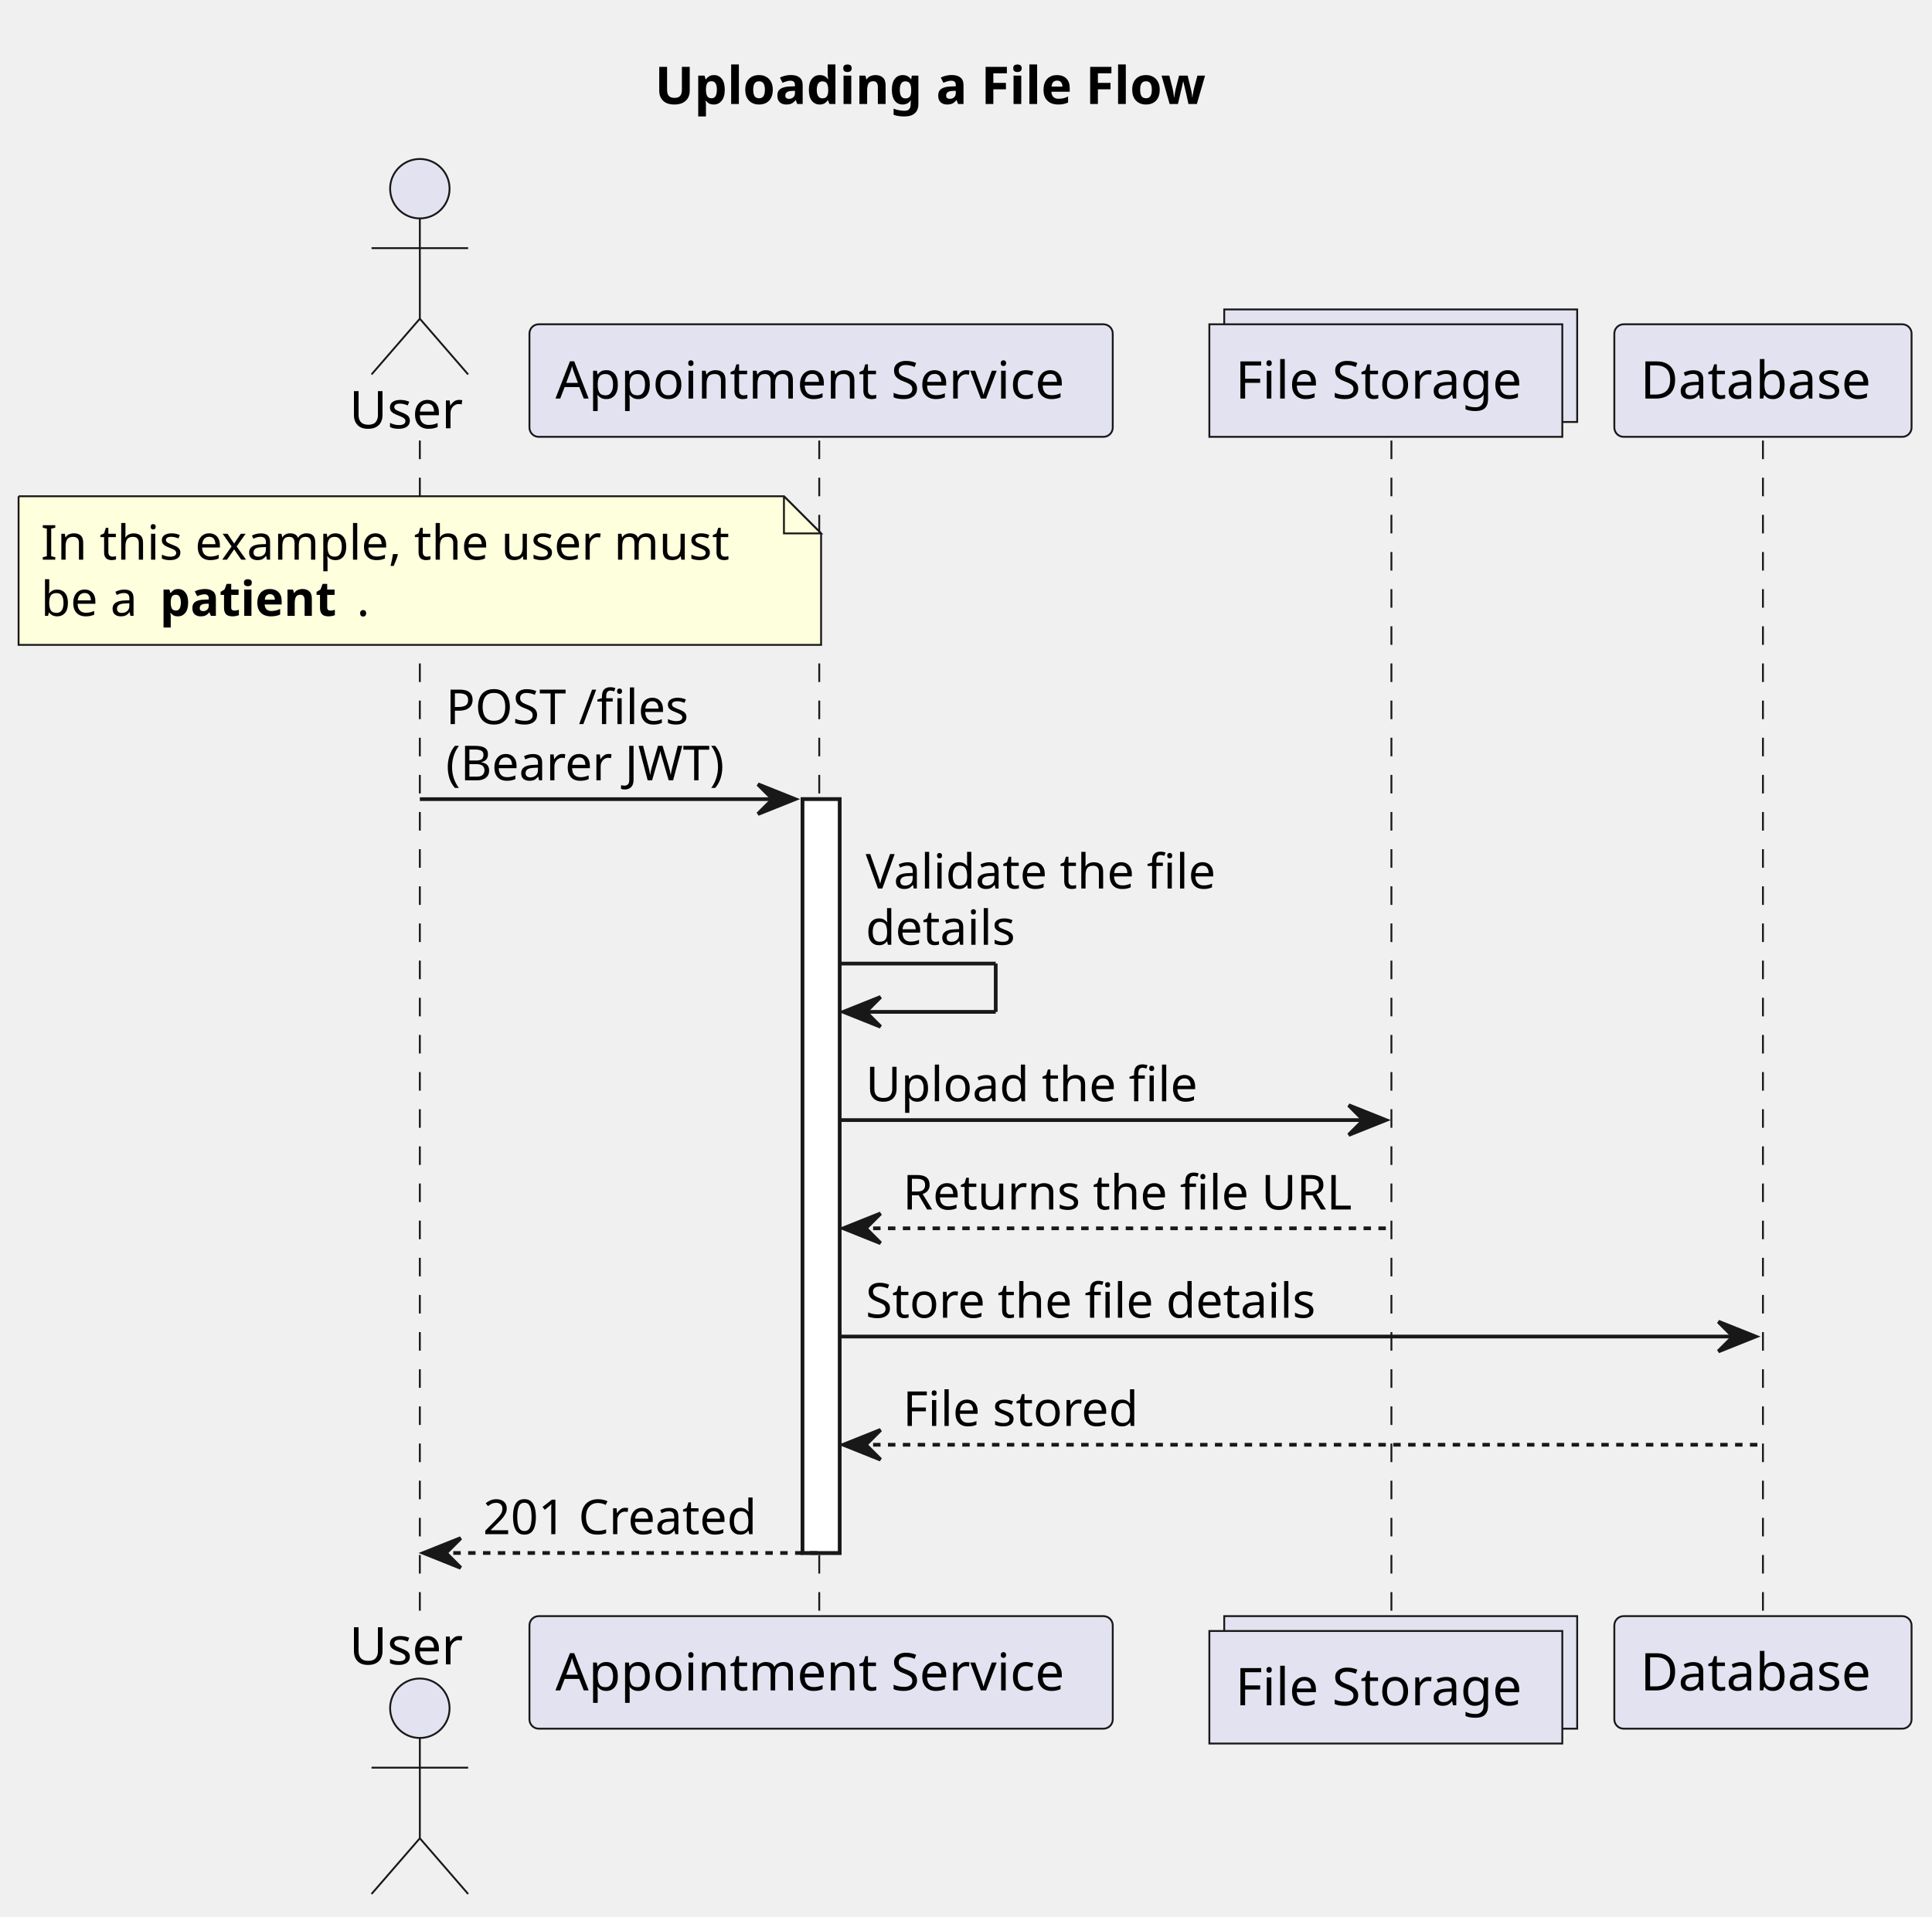
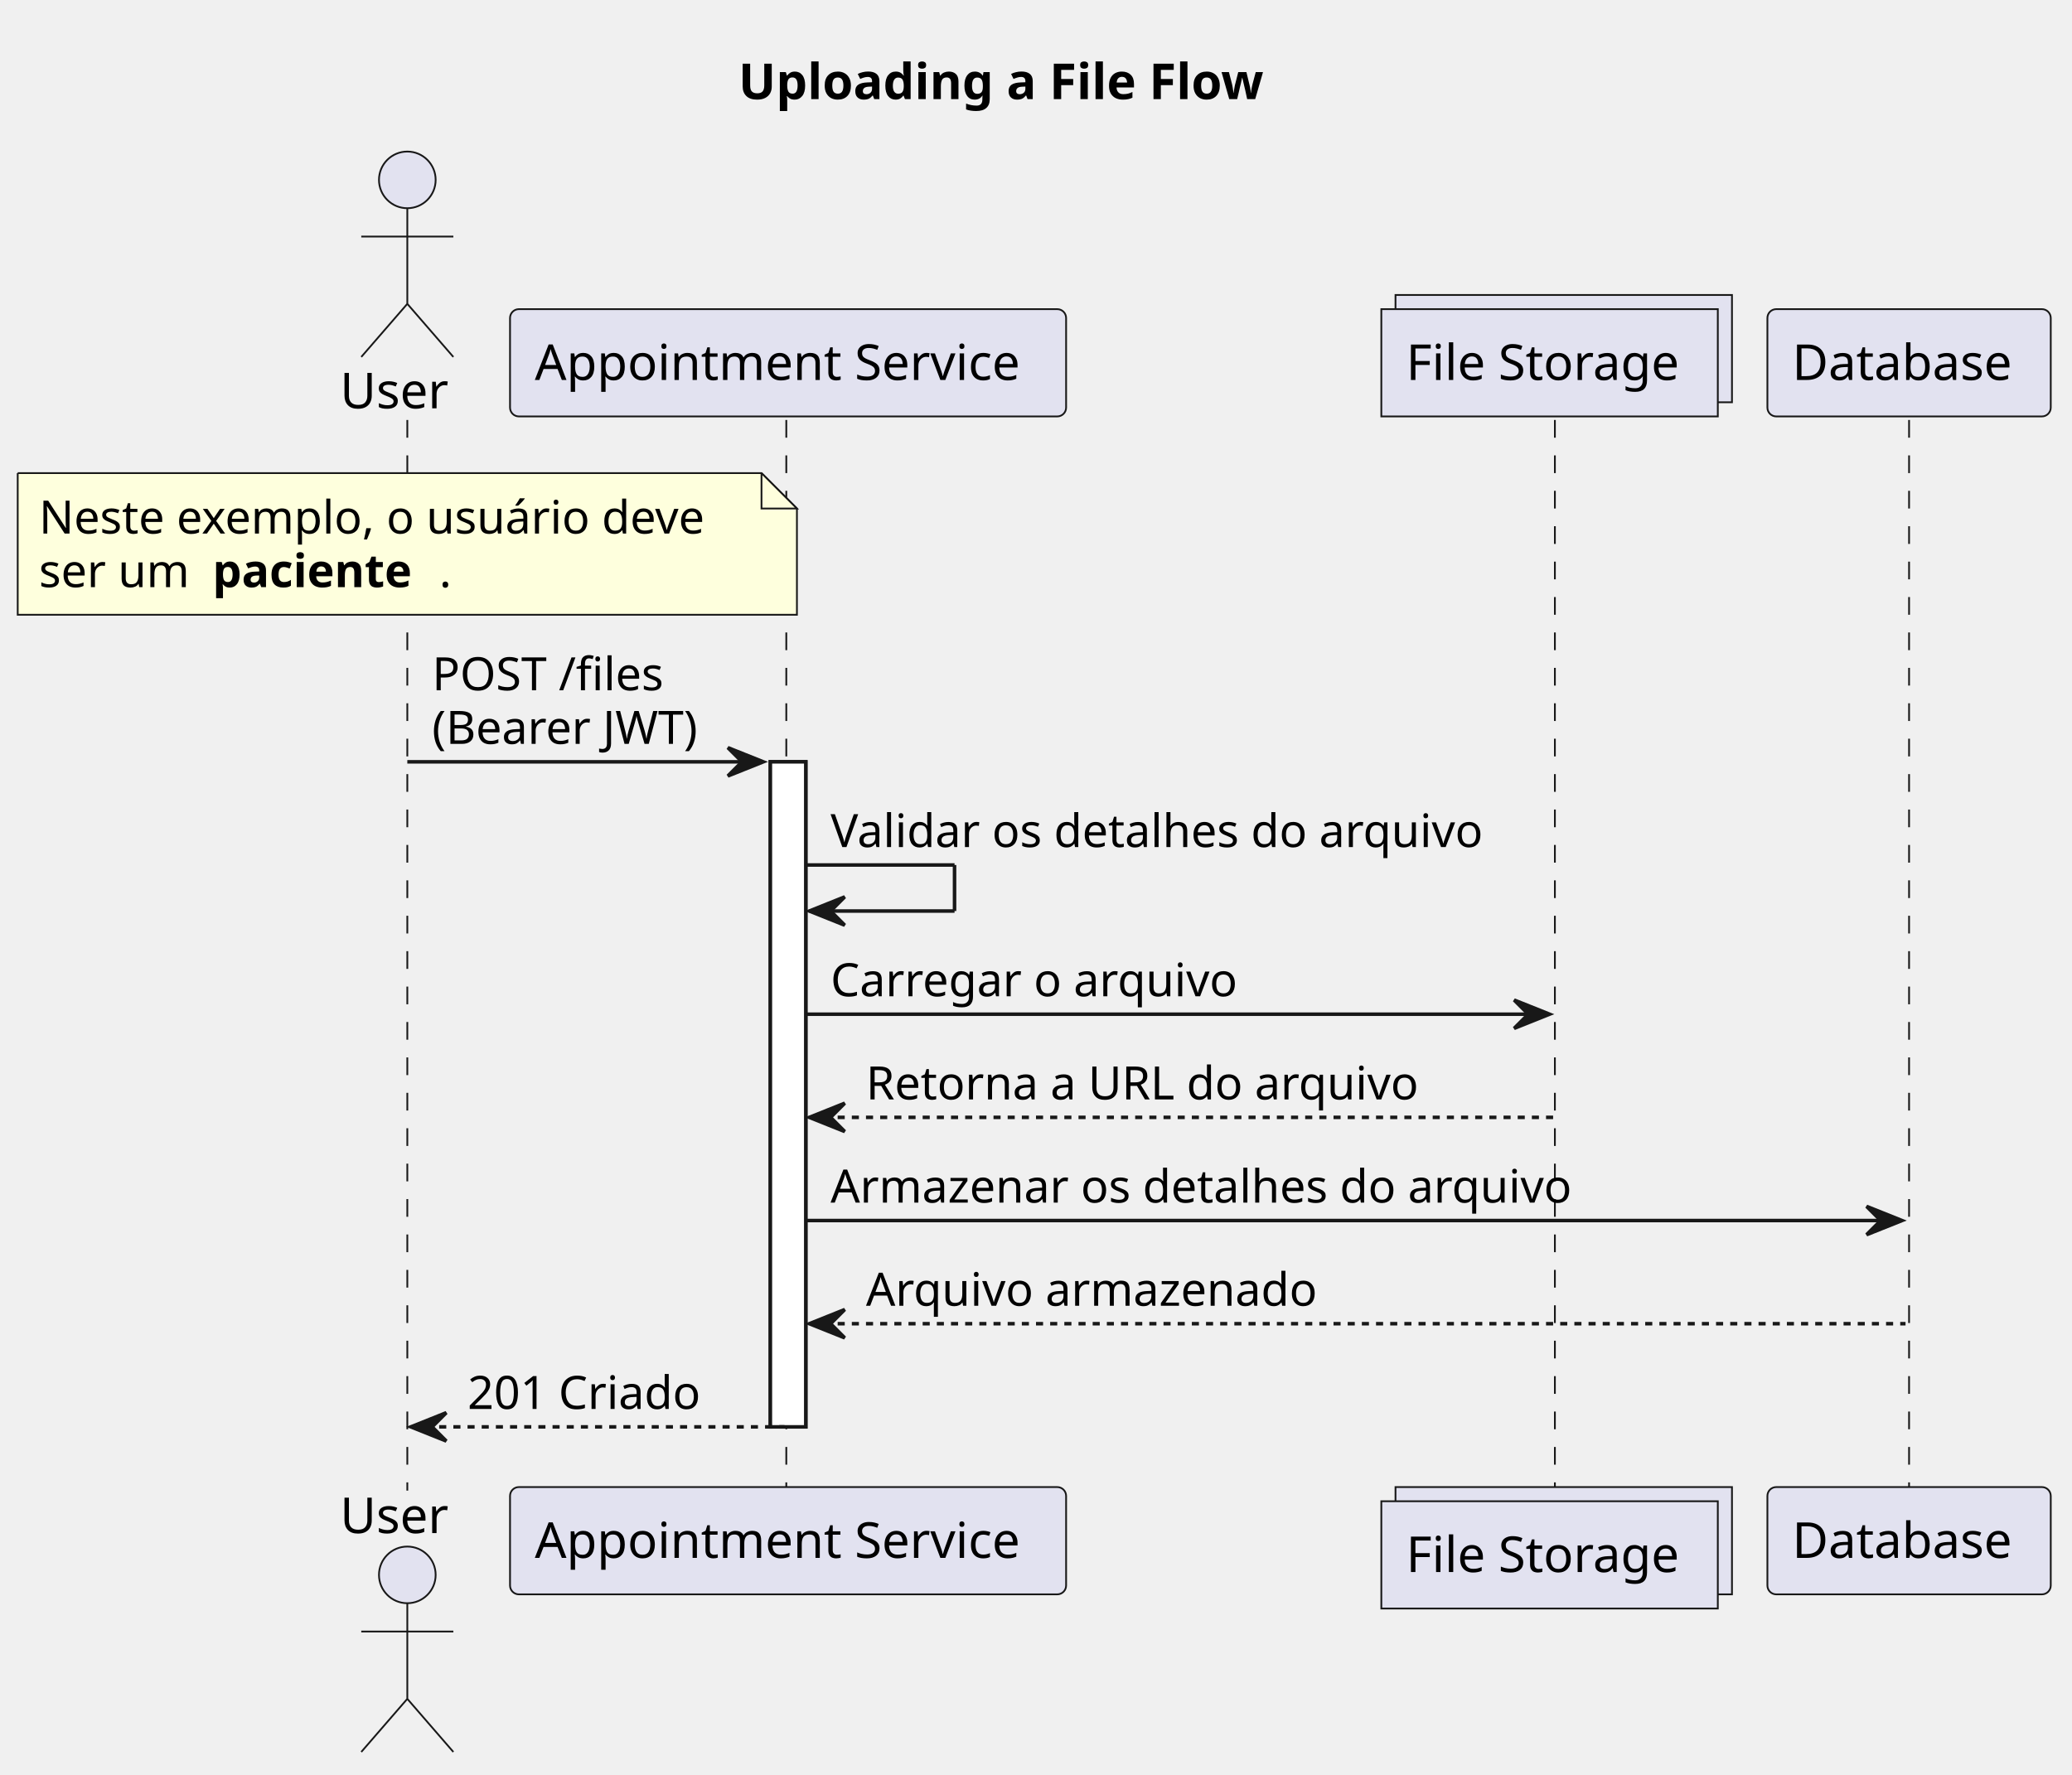
- <svg xmlns="http://www.w3.org/2000/svg" contentStyleType="text/css" height="516px" preserveAspectRatio="none" style="width:520px;height:516px;background:#FFFFFF;" version="1.1" viewBox="0 0 520 516" width="520px" zoomAndPan="magnify">
+ <svg xmlns="http://www.w3.org/2000/svg" contentStyleType="text/css" height="501px" preserveAspectRatio="none" style="width:585px;height:501px;background:#FFFFFF;" version="1.1" viewBox="0 0 585 501" width="585px" zoomAndPan="magnify">
  <defs />
  <g>
-     <text fill="#000000" font-family="sans-serif" font-size="14" font-weight="bold" lengthAdjust="spacing" textLength="166" x="176.25" y="27.995">Uploading a File Flow</text>
-     <rect fill="#FFFFFF" height="202.93" style="stroke:#181818;stroke-width:1.0;" width="10" x="216" y="215.125" />
-     <line style="stroke:#181818;stroke-width:0.5;stroke-dasharray:5.0,5.0;" x1="113" x2="113" y1="118.594" y2="436.055" />
-     <line style="stroke:#181818;stroke-width:0.5;stroke-dasharray:5.0,5.0;" x1="220.5" x2="220.5" y1="118.594" y2="436.055" />
-     <line style="stroke:#181818;stroke-width:0.5;stroke-dasharray:5.0,5.0;" x1="374.5" x2="374.5" y1="118.594" y2="436.055" />
-     <line style="stroke:#181818;stroke-width:0.5;stroke-dasharray:5.0,5.0;" x1="474.5" x2="474.5" y1="118.594" y2="436.055" />
-     <text fill="#000000" font-family="sans-serif" font-size="14" lengthAdjust="spacing" textLength="32" x="94" y="115.292">User</text>
-     <ellipse cx="113" cy="50.797" fill="#E2E2F0" rx="8" ry="8" style="stroke:#181818;stroke-width:0.5;" />
-     <path d="M113,58.797 L113,85.797 M100,66.797 L126,66.797 M113,85.797 L100,100.797 M113,85.797 L126,100.797 " fill="none" style="stroke:#181818;stroke-width:0.5;" />
-     <text fill="#000000" font-family="sans-serif" font-size="14" lengthAdjust="spacing" textLength="32" x="94" y="448.05">User</text>
-     <ellipse cx="113" cy="459.852" fill="#E2E2F0" rx="8" ry="8" style="stroke:#181818;stroke-width:0.5;" />
-     <path d="M113,467.852 L113,494.852 M100,475.852 L126,475.852 M113,494.852 L100,509.852 M113,494.852 L126,509.852 " fill="none" style="stroke:#181818;stroke-width:0.5;" />
-     <rect fill="#E2E2F0" height="30.297" rx="2.5" ry="2.5" style="stroke:#181818;stroke-width:0.5;" width="157" x="142.5" y="87.297" />
-     <text fill="#000000" font-family="sans-serif" font-size="14" lengthAdjust="spacing" textLength="143" x="149.5" y="107.292">Appointment Service</text>
-     <rect fill="#E2E2F0" height="30.297" rx="2.5" ry="2.5" style="stroke:#181818;stroke-width:0.5;" width="157" x="142.5" y="435.055" />
-     <text fill="#000000" font-family="sans-serif" font-size="14" lengthAdjust="spacing" textLength="143" x="149.5" y="455.05">Appointment Service</text>
-     <rect fill="#E2E2F0" height="30.297" style="stroke:#181818;stroke-width:0.5;" width="95" x="329.5" y="83.297" />
-     <rect fill="#E2E2F0" height="30.297" style="stroke:#181818;stroke-width:0.5;" width="95" x="325.5" y="87.297" />
-     <text fill="#000000" font-family="sans-serif" font-size="14" lengthAdjust="spacing" textLength="81" x="332.5" y="107.292">File Storage</text>
-     <rect fill="#E2E2F0" height="30.297" style="stroke:#181818;stroke-width:0.5;" width="95" x="329.5" y="435.055" />
-     <rect fill="#E2E2F0" height="30.297" style="stroke:#181818;stroke-width:0.5;" width="95" x="325.5" y="439.055" />
-     <text fill="#000000" font-family="sans-serif" font-size="14" lengthAdjust="spacing" textLength="81" x="332.5" y="459.05">File Storage</text>
-     <rect fill="#E2E2F0" height="30.297" rx="2.5" ry="2.5" style="stroke:#181818;stroke-width:0.5;" width="80" x="434.5" y="87.297" />
-     <text fill="#000000" font-family="sans-serif" font-size="14" lengthAdjust="spacing" textLength="66" x="441.5" y="107.292">Database</text>
-     <rect fill="#E2E2F0" height="30.297" rx="2.5" ry="2.5" style="stroke:#181818;stroke-width:0.5;" width="80" x="434.5" y="435.055" />
-     <text fill="#000000" font-family="sans-serif" font-size="14" lengthAdjust="spacing" textLength="66" x="441.5" y="455.05">Database</text>
-     <rect fill="#FFFFFF" height="202.93" style="stroke:#181818;stroke-width:1.0;" width="10" x="216" y="215.125" />
-     <path d="M5,133.594 L5,173.594 L221,173.594 L221,143.594 L211,133.594 L5,133.594 " fill="#FEFFDD" style="stroke:#181818;stroke-width:0.5;" />
-     <path d="M211,133.594 L211,143.594 L221,143.594 L211,133.594 " fill="#FEFFDD" style="stroke:#181818;stroke-width:0.5;" />
-     <text fill="#000000" font-family="sans-serif" font-size="13" lengthAdjust="spacing" textLength="195" x="11" y="150.661">In this example, the user must</text>
-     <text fill="#000000" font-family="sans-serif" font-size="13" lengthAdjust="spacing" textLength="28" x="11" y="165.793">be a</text>
-     <text fill="#000000" font-family="sans-serif" font-size="13" font-weight="bold" lengthAdjust="spacing" textLength="53" x="43" y="165.793">patient</text>
-     <text fill="#000000" font-family="sans-serif" font-size="13" lengthAdjust="spacing" textLength="4" x="96" y="165.793">.</text>
-     <polygon fill="#181818" points="204,211.125,214,215.125,204,219.125,208,215.125" style="stroke:#181818;stroke-width:1.0;" />
-     <line style="stroke:#181818;stroke-width:1.0;" x1="113" x2="210" y1="215.125" y2="215.125" />
-     <text fill="#000000" font-family="sans-serif" font-size="13" lengthAdjust="spacing" textLength="67" x="120" y="194.926">POST /files</text>
-     <text fill="#000000" font-family="sans-serif" font-size="13" lengthAdjust="spacing" textLength="78" x="120" y="210.059">(Bearer JWT)</text>
-     <line style="stroke:#181818;stroke-width:1.0;" x1="226" x2="268" y1="259.391" y2="259.391" />
-     <line style="stroke:#181818;stroke-width:1.0;" x1="268" x2="268" y1="259.391" y2="272.391" />
-     <line style="stroke:#181818;stroke-width:1.0;" x1="227" x2="268" y1="272.391" y2="272.391" />
-     <polygon fill="#181818" points="237,268.391,227,272.391,237,276.391,233,272.391" style="stroke:#181818;stroke-width:1.0;" />
-     <text fill="#000000" font-family="sans-serif" font-size="13" lengthAdjust="spacing" textLength="99" x="233" y="239.192">Validate the file</text>
-     <text fill="#000000" font-family="sans-serif" font-size="13" lengthAdjust="spacing" textLength="42" x="233" y="254.325">details</text>
-     <polygon fill="#181818" points="363,297.523,373,301.523,363,305.523,367,301.523" style="stroke:#181818;stroke-width:1.0;" />
-     <line style="stroke:#181818;stroke-width:1.0;" x1="226" x2="369" y1="301.523" y2="301.523" />
-     <text fill="#000000" font-family="sans-serif" font-size="13" lengthAdjust="spacing" textLength="92" x="233" y="296.457">Upload the file</text>
-     <polygon fill="#181818" points="237,326.656,227,330.656,237,334.656,233,330.656" style="stroke:#181818;stroke-width:1.0;" />
-     <line style="stroke:#181818;stroke-width:1.0;stroke-dasharray:2.0,2.0;" x1="231" x2="374" y1="330.656" y2="330.656" />
-     <text fill="#000000" font-family="sans-serif" font-size="13" lengthAdjust="spacing" textLength="125" x="243" y="325.59">Returns the file URL</text>
-     <polygon fill="#181818" points="462.5,355.789,472.5,359.789,462.5,363.789,466.5,359.789" style="stroke:#181818;stroke-width:1.0;" />
-     <line style="stroke:#181818;stroke-width:1.0;" x1="226" x2="468.5" y1="359.789" y2="359.789" />
-     <text fill="#000000" font-family="sans-serif" font-size="13" lengthAdjust="spacing" textLength="128" x="233" y="354.723">Store the file details</text>
-     <polygon fill="#181818" points="237,384.922,227,388.922,237,392.922,233,388.922" style="stroke:#181818;stroke-width:1.0;" />
-     <line style="stroke:#181818;stroke-width:1.0;stroke-dasharray:2.0,2.0;" x1="231" x2="473.5" y1="388.922" y2="388.922" />
-     <text fill="#000000" font-family="sans-serif" font-size="13" lengthAdjust="spacing" textLength="66" x="243" y="383.856">File stored</text>
-     <polygon fill="#181818" points="124,414.055,114,418.055,124,422.055,120,418.055" style="stroke:#181818;stroke-width:1.0;" />
-     <line style="stroke:#181818;stroke-width:1.0;stroke-dasharray:2.0,2.0;" x1="118" x2="220" y1="418.055" y2="418.055" />
-     <text fill="#000000" font-family="sans-serif" font-size="13" lengthAdjust="spacing" textLength="79" x="130" y="412.989">201 Created</text>
+     <text fill="#000000" font-family="sans-serif" font-size="14" font-weight="bold" lengthAdjust="spacing" textLength="166" x="208.5" y="27.995">Uploading a File Flow</text>
+     <rect fill="#FFFFFF" height="187.797" style="stroke:#181818;stroke-width:1.0;" width="10" x="217.5" y="215.125" />
+     <line style="stroke:#181818;stroke-width:0.5;stroke-dasharray:5.0,5.0;" x1="115" x2="115" y1="118.594" y2="420.922" />
+     <line style="stroke:#181818;stroke-width:0.5;stroke-dasharray:5.0,5.0;" x1="222" x2="222" y1="118.594" y2="420.922" />
+     <line style="stroke:#181818;stroke-width:0.5;stroke-dasharray:5.0,5.0;" x1="439" x2="439" y1="118.594" y2="420.922" />
+     <line style="stroke:#181818;stroke-width:0.5;stroke-dasharray:5.0,5.0;" x1="539" x2="539" y1="118.594" y2="420.922" />
+     <text fill="#000000" font-family="sans-serif" font-size="14" lengthAdjust="spacing" textLength="32" x="96" y="115.292">User</text>
+     <ellipse cx="115" cy="50.797" fill="#E2E2F0" rx="8" ry="8" style="stroke:#181818;stroke-width:0.5;" />
+     <path d="M115,58.797 L115,85.797 M102,66.797 L128,66.797 M115,85.797 L102,100.797 M115,85.797 L128,100.797 " fill="none" style="stroke:#181818;stroke-width:0.5;" />
+     <text fill="#000000" font-family="sans-serif" font-size="14" lengthAdjust="spacing" textLength="32" x="96" y="432.917">User</text>
+     <ellipse cx="115" cy="444.719" fill="#E2E2F0" rx="8" ry="8" style="stroke:#181818;stroke-width:0.5;" />
+     <path d="M115,452.719 L115,479.719 M102,460.719 L128,460.719 M115,479.719 L102,494.719 M115,479.719 L128,494.719 " fill="none" style="stroke:#181818;stroke-width:0.5;" />
+     <rect fill="#E2E2F0" height="30.297" rx="2.5" ry="2.5" style="stroke:#181818;stroke-width:0.5;" width="157" x="144" y="87.297" />
+     <text fill="#000000" font-family="sans-serif" font-size="14" lengthAdjust="spacing" textLength="143" x="151" y="107.292">Appointment Service</text>
+     <rect fill="#E2E2F0" height="30.297" rx="2.5" ry="2.5" style="stroke:#181818;stroke-width:0.5;" width="157" x="144" y="419.922" />
+     <text fill="#000000" font-family="sans-serif" font-size="14" lengthAdjust="spacing" textLength="143" x="151" y="439.917">Appointment Service</text>
+     <rect fill="#E2E2F0" height="30.297" style="stroke:#181818;stroke-width:0.5;" width="95" x="394" y="83.297" />
+     <rect fill="#E2E2F0" height="30.297" style="stroke:#181818;stroke-width:0.5;" width="95" x="390" y="87.297" />
+     <text fill="#000000" font-family="sans-serif" font-size="14" lengthAdjust="spacing" textLength="81" x="397" y="107.292">File Storage</text>
+     <rect fill="#E2E2F0" height="30.297" style="stroke:#181818;stroke-width:0.5;" width="95" x="394" y="419.922" />
+     <rect fill="#E2E2F0" height="30.297" style="stroke:#181818;stroke-width:0.5;" width="95" x="390" y="423.922" />
+     <text fill="#000000" font-family="sans-serif" font-size="14" lengthAdjust="spacing" textLength="81" x="397" y="443.917">File Storage</text>
+     <rect fill="#E2E2F0" height="30.297" rx="2.5" ry="2.5" style="stroke:#181818;stroke-width:0.5;" width="80" x="499" y="87.297" />
+     <text fill="#000000" font-family="sans-serif" font-size="14" lengthAdjust="spacing" textLength="66" x="506" y="107.292">Database</text>
+     <rect fill="#E2E2F0" height="30.297" rx="2.5" ry="2.5" style="stroke:#181818;stroke-width:0.5;" width="80" x="499" y="419.922" />
+     <text fill="#000000" font-family="sans-serif" font-size="14" lengthAdjust="spacing" textLength="66" x="506" y="439.917">Database</text>
+     <rect fill="#FFFFFF" height="187.797" style="stroke:#181818;stroke-width:1.0;" width="10" x="217.5" y="215.125" />
+     <path d="M5,133.594 L5,173.594 L225,173.594 L225,143.594 L215,133.594 L5,133.594 " fill="#FEFFDD" style="stroke:#181818;stroke-width:0.5;" />
+     <path d="M215,133.594 L215,143.594 L225,143.594 L215,133.594 " fill="#FEFFDD" style="stroke:#181818;stroke-width:0.5;" />
+     <text fill="#000000" font-family="sans-serif" font-size="13" lengthAdjust="spacing" textLength="199" x="11" y="150.661">Neste exemplo, o usuário deve</text>
+     <text fill="#000000" font-family="sans-serif" font-size="13" lengthAdjust="spacing" textLength="45" x="11" y="165.793">ser um</text>
+     <text fill="#000000" font-family="sans-serif" font-size="13" font-weight="bold" lengthAdjust="spacing" textLength="64" x="60" y="165.793">paciente</text>
+     <text fill="#000000" font-family="sans-serif" font-size="13" lengthAdjust="spacing" textLength="4" x="124" y="165.793">.</text>
+     <polygon fill="#181818" points="205.5,211.125,215.5,215.125,205.5,219.125,209.5,215.125" style="stroke:#181818;stroke-width:1.0;" />
+     <line style="stroke:#181818;stroke-width:1.0;" x1="115" x2="211.5" y1="215.125" y2="215.125" />
+     <text fill="#000000" font-family="sans-serif" font-size="13" lengthAdjust="spacing" textLength="67" x="122" y="194.926">POST /files</text>
+     <text fill="#000000" font-family="sans-serif" font-size="13" lengthAdjust="spacing" textLength="78" x="122" y="210.059">(Bearer JWT)</text>
+     <line style="stroke:#181818;stroke-width:1.0;" x1="227.5" x2="269.5" y1="244.258" y2="244.258" />
+     <line style="stroke:#181818;stroke-width:1.0;" x1="269.5" x2="269.5" y1="244.258" y2="257.258" />
+     <line style="stroke:#181818;stroke-width:1.0;" x1="228.5" x2="269.5" y1="257.258" y2="257.258" />
+     <polygon fill="#181818" points="238.5,253.258,228.5,257.258,238.5,261.258,234.5,257.258" style="stroke:#181818;stroke-width:1.0;" />
+     <text fill="#000000" font-family="sans-serif" font-size="13" lengthAdjust="spacing" textLength="193" x="234.5" y="239.192">Validar os detalhes do arquivo</text>
+     <polygon fill="#181818" points="427.5,282.391,437.5,286.391,427.5,290.391,431.5,286.391" style="stroke:#181818;stroke-width:1.0;" />
+     <line style="stroke:#181818;stroke-width:1.0;" x1="227.5" x2="433.5" y1="286.391" y2="286.391" />
+     <text fill="#000000" font-family="sans-serif" font-size="13" lengthAdjust="spacing" textLength="119" x="234.5" y="281.325">Carregar o arquivo</text>
+     <polygon fill="#181818" points="238.5,311.523,228.5,315.523,238.5,319.523,234.5,315.523" style="stroke:#181818;stroke-width:1.0;" />
+     <line style="stroke:#181818;stroke-width:1.0;stroke-dasharray:2.0,2.0;" x1="232.5" x2="438.5" y1="315.523" y2="315.523" />
+     <text fill="#000000" font-family="sans-serif" font-size="13" lengthAdjust="spacing" textLength="162" x="244.5" y="310.457">Retorna a URL do arquivo</text>
+     <polygon fill="#181818" points="527,340.656,537,344.656,527,348.656,531,344.656" style="stroke:#181818;stroke-width:1.0;" />
+     <line style="stroke:#181818;stroke-width:1.0;" x1="227.5" x2="533" y1="344.656" y2="344.656" />
+     <text fill="#000000" font-family="sans-serif" font-size="13" lengthAdjust="spacing" textLength="220" x="234.5" y="339.59">Armazenar os detalhes do arquivo</text>
+     <polygon fill="#181818" points="238.5,369.789,228.5,373.789,238.5,377.789,234.5,373.789" style="stroke:#181818;stroke-width:1.0;" />
+     <line style="stroke:#181818;stroke-width:1.0;stroke-dasharray:2.0,2.0;" x1="232.5" x2="538" y1="373.789" y2="373.789" />
+     <text fill="#000000" font-family="sans-serif" font-size="13" lengthAdjust="spacing" textLength="133" x="244.5" y="368.723">Arquivo armazenado</text>
+     <polygon fill="#181818" points="126,398.922,116,402.922,126,406.922,122,402.922" style="stroke:#181818;stroke-width:1.0;" />
+     <line style="stroke:#181818;stroke-width:1.0;stroke-dasharray:2.0,2.0;" x1="120" x2="221.5" y1="402.922" y2="402.922" />
+     <text fill="#000000" font-family="sans-serif" font-size="13" lengthAdjust="spacing" textLength="69" x="132" y="397.856">201 Criado</text>
  </g>
</svg>
